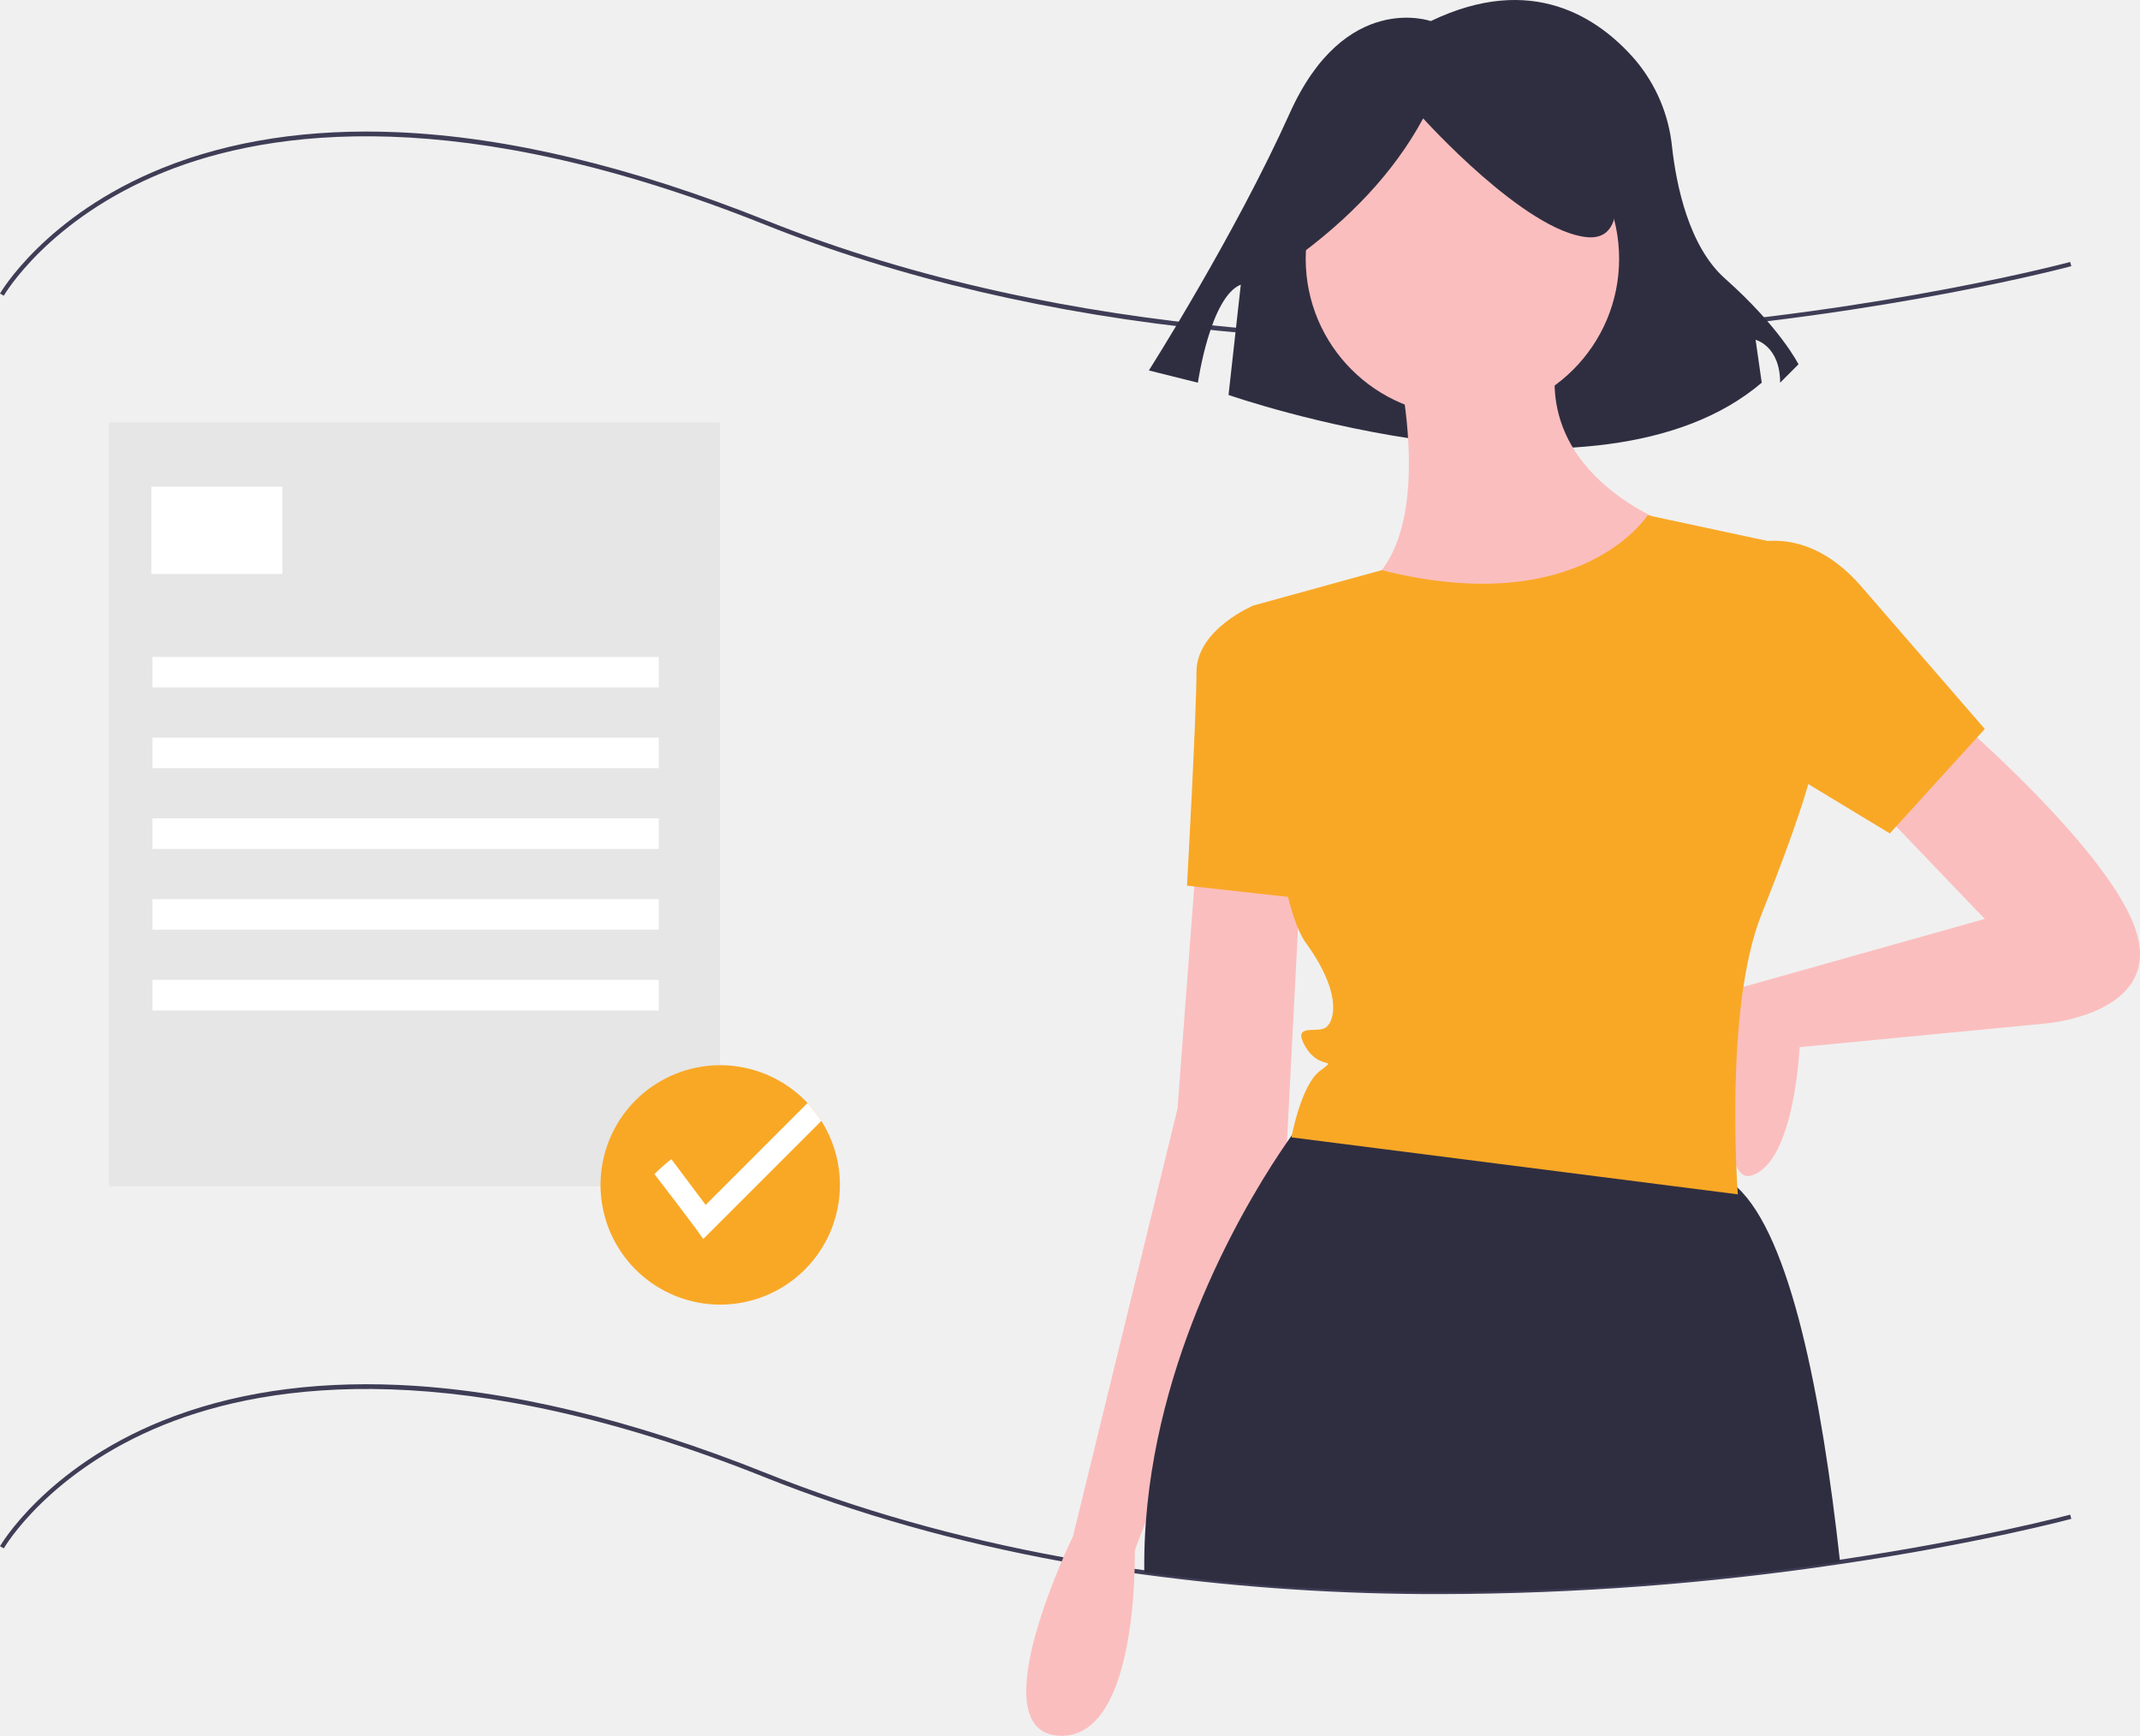
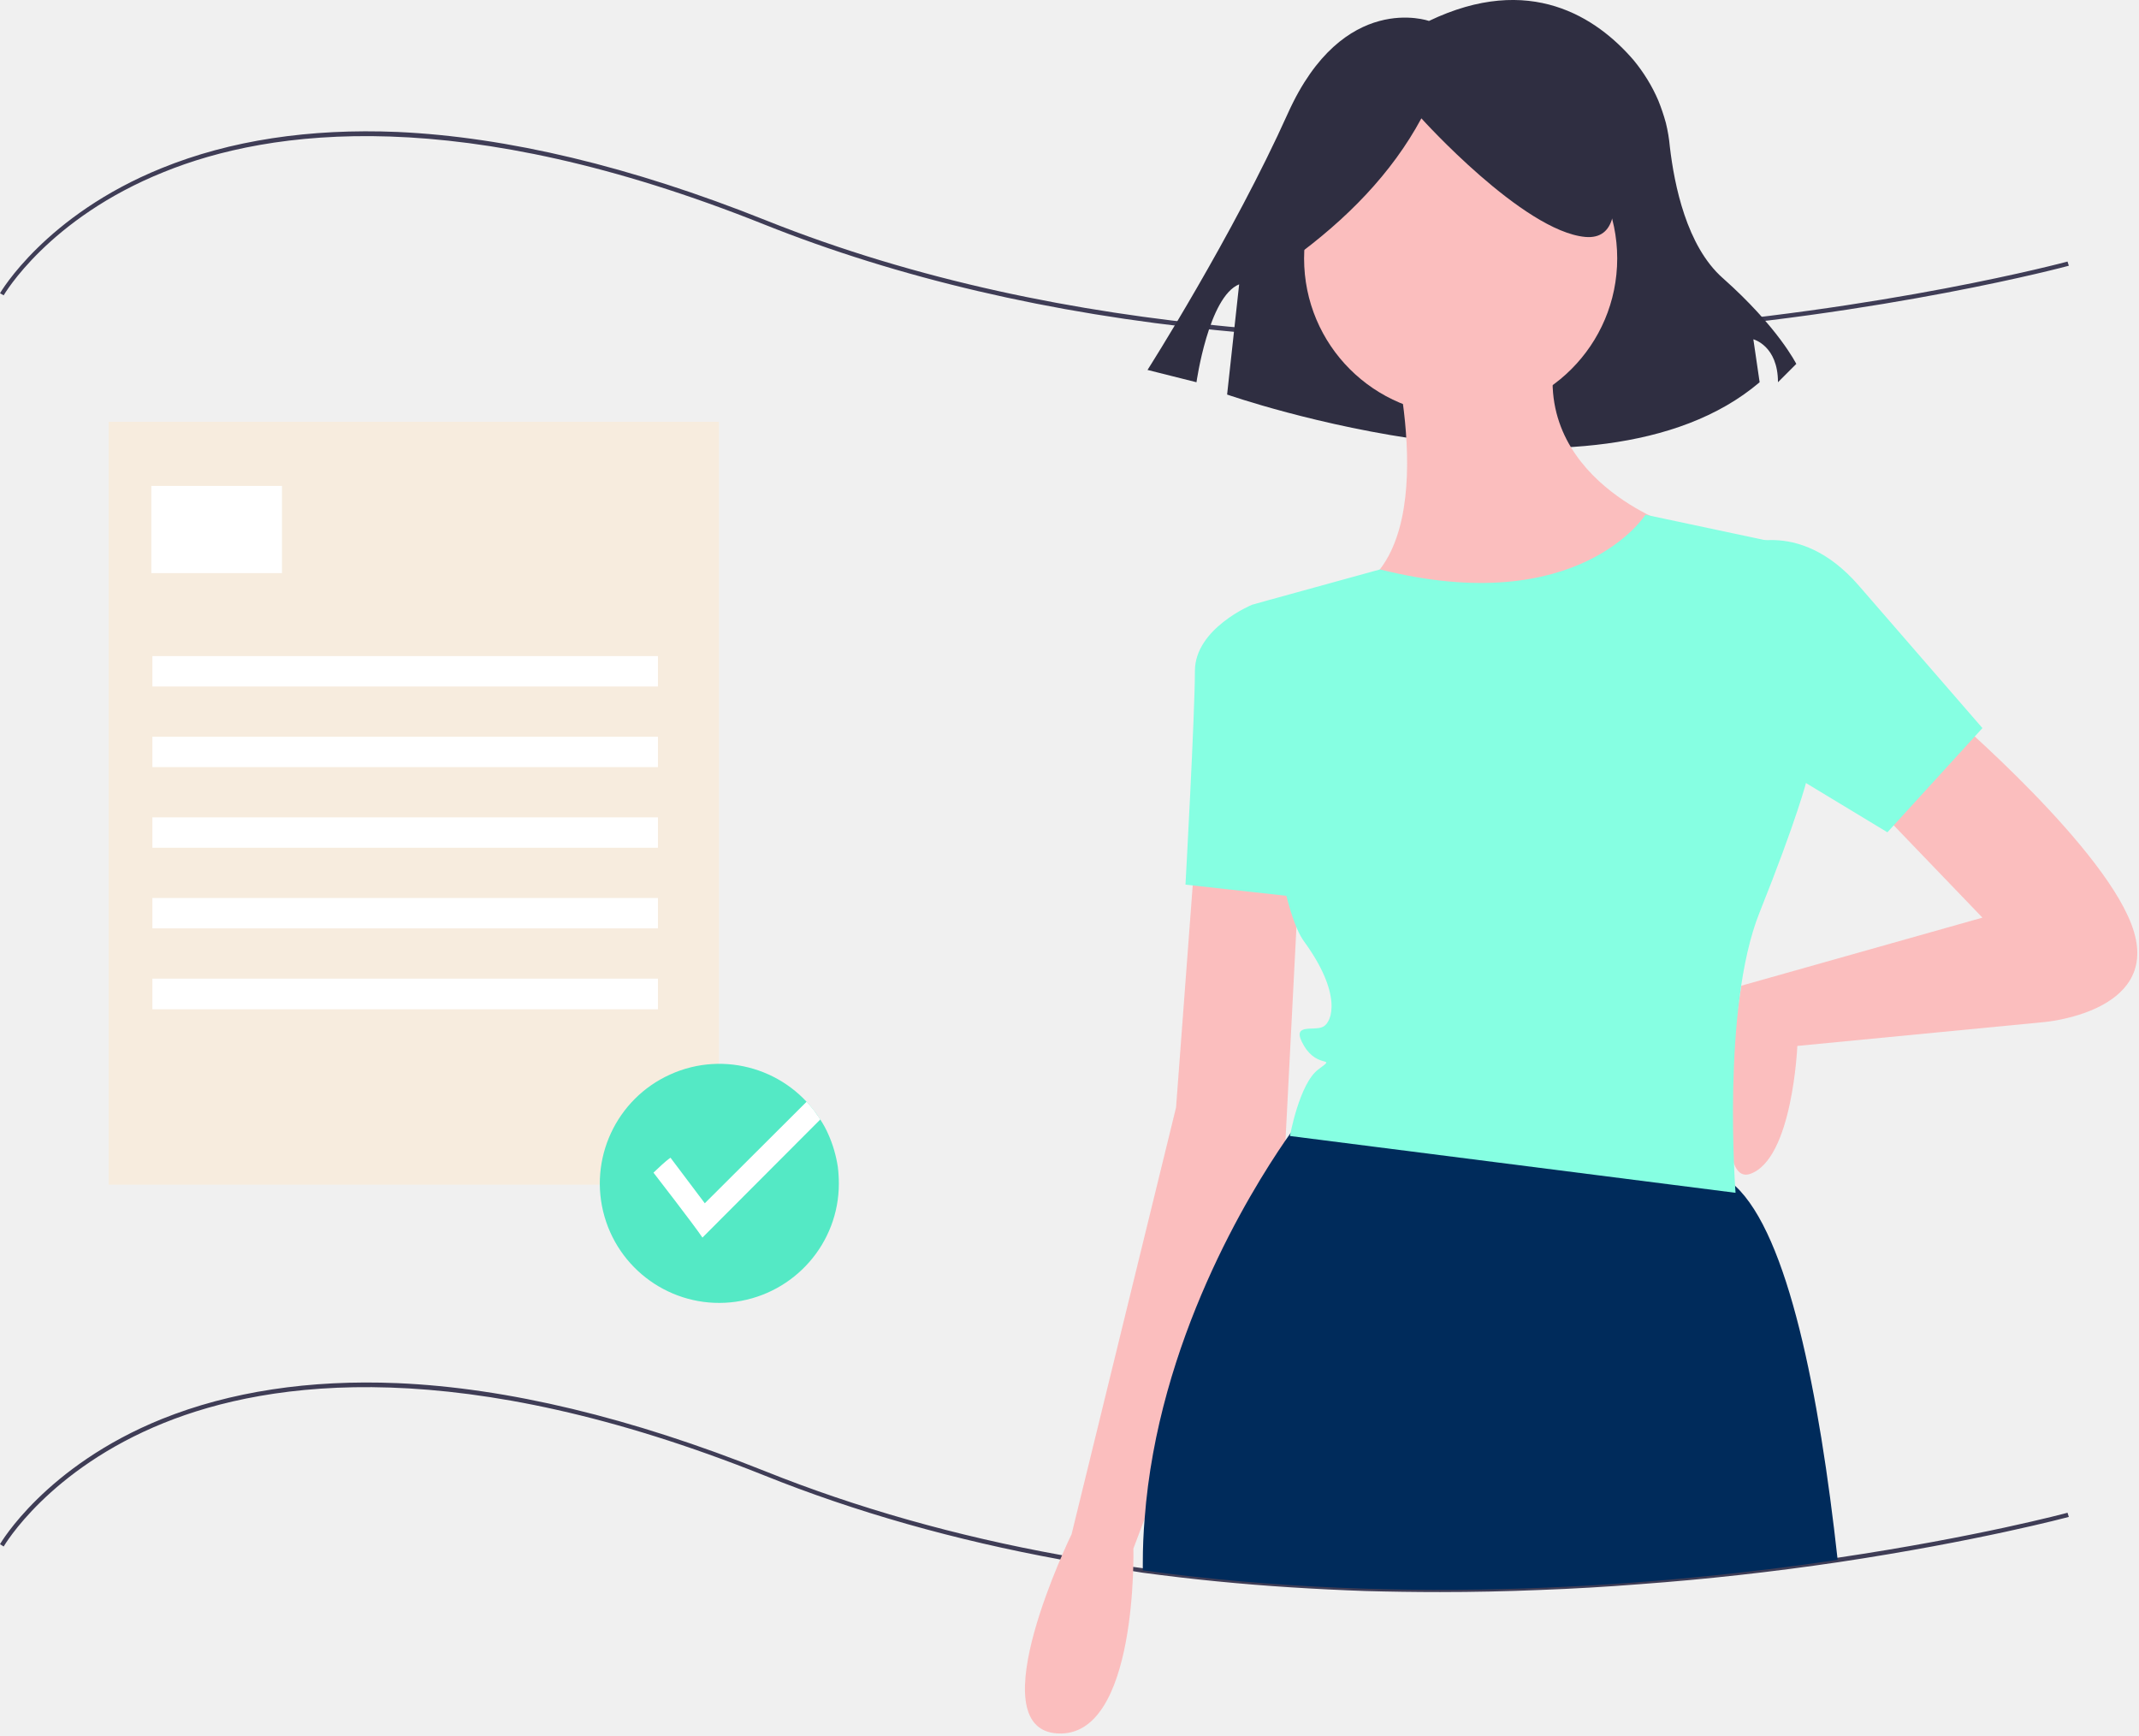
- <svg xmlns="http://www.w3.org/2000/svg" id="f9d61bf9-0ef1-4a80-973b-f2b4c4b57253" data-name="Layer 1" width="816.362" height="662.161" viewBox="0 0 816.362 662.161">
-   <path d="M741.83,727.019A836.665,836.665,0,0,1,628.214,719.574c-1.229-.157-2.476-.333-3.714-.517-9.244-1.315-18.492-2.817-27.483-4.467-40.461-7.399-78.616-18.206-113.405-32.122C367.841,636.159,295.051,646.015,254.375,662.437c-44.021,17.773-60.942,46.851-61.108,47.142l-1.448-.822c.168-.296,17.308-29.807,61.809-47.814,26.092-10.558,56.361-15.172,89.973-13.719,41.956,1.817,89.271,13.154,140.629,33.697,34.686,13.875,72.734,24.652,113.086,32.031,8.969,1.645,18.196,3.145,27.424,4.456,1.232.184,2.467.358,3.693.515,102.082,14.042,200.561,5.574,265.201-4.002,53.28-7.893,87.568-17.121,87.909-17.213l.436,1.606c-.341.093-34.715,9.345-88.1,17.253A1049.775,1049.775,0,0,1,741.83,727.019Z" transform="translate(-191.8189 -118.9194)" fill="#3f3d56" />
-   <path d="M741.943,249.185c-29.349 0-57.922-1.373-85.489-4.119-63.347-6.309-121.499-19.921-172.843-40.458-115.77-46.309-188.56-36.454-229.237-20.031-44.021,17.772-60.942,46.85-61.108,47.142l-1.448-.822c.168-.296,17.308-29.806,61.809-47.814,26.092-10.558,56.361-15.175,89.973-13.719,41.956,1.817,89.271,13.154,140.629,33.697,115.953,46.381,244.981,48.204,332.803,41.571,95.19-7.193,163.828-25.599,164.51-25.784l.436,1.606c-.683.186-69.445,18.628-164.784,25.835C791.668,248.22,766.532,249.185,741.943,249.185Z" transform="translate(-191.8189 -118.9194)" fill="#3f3d56" />
-   <path d="M737.632,126.969s-32.731-11.69-53.773,35.069-53.773,98.194-53.773,98.194l18.704,4.676s4.676-32.731,16.366-37.407l-4.676,42.083S800.757,318.681,863.881,264.908l-2.338-16.366s9.352,2.338,9.352,16.366l7.014-7.014s-7.014-14.028-28.055-32.731c-13.811-12.276-18.557-35.632-20.188-50.234a60.789,60.789,0,0,0-13.995-33.104C801.688,125.62,776.208,108.396,737.632,126.969Z" transform="translate(-191.8189 -118.9194)" fill="#2f2e41" />
-   <path d="M936.289,391.56s61.593,52.535,70.651,83.332-34.42,34.42-34.42,34.42L878.318,518.37s-1.812,43.478-18.116,48.912-3.31-71.897-3.31-71.897l92.077-25.928L907.303,425.98Z" transform="translate(-191.8189 -118.9194)" fill="#fbbebe" />
-   <path d="M648.249,445.907l-7.246,96.013L601.149,704.961s-36.231,74.274-5.435,76.086S624.699,710.396,624.699,710.396L682.669,556.413l5.435-105.071Z" transform="translate(-191.8189 -118.9194)" fill="#fbbebe" />
-   <circle cx="557.878" cy="98.73" r="59.782" fill="#fbbebe" />
-   <path d="M722.524,246.635s21.739,77.897-12.681,97.825,86.955,34.42,119.563-25.362c0,0-57.97-19.927-41.666-72.463Z" transform="translate(-191.8189 -118.9194)" fill="#fbbebe" />
-   <path d="M680.858,353.517l-10.869-3.623s-21.739,9.058-21.739,25.362-3.623,81.521-3.623,81.521l48.912,5.435Z" transform="translate(-191.8189 -118.9194)" fill="#f9a826" />
-   <path d="M893.757,714.746c-66.875,9.907-164.346,17.907-265.429,4.004-.008-.999-.008-1.973-.008-2.922q0-8.479.649-16.767c5.178-68.033,40.227-124.751,53.788-144.407.683-.999,1.315-1.898,1.881-2.697,2.19-3.072,3.463-4.695,3.463-4.695s105.071-1.715,159.417,20.022a23.376,23.376,0,0,1,7.076,4.629C874.859,590.61,886.764,651.317,893.757,714.746Z" transform="translate(-191.8189 -118.9194)" fill="#2f2e41" />
-   <path d="M854.768,328.155s23.55-12.681,47.101,14.493l47.101,54.347-36.231,39.854-68.84-41.666Z" transform="translate(-191.8189 -118.9194)" fill="#f9a826" />
-   <path d="M685.098,218.029c21.163-15.316,38.294-32.957,49.627-53.942,0,0,38.838,43.154,62.573,45.311s2.158-51.784,2.158-51.784l-43.154-10.788-40.996,4.315-32.365,21.577Z" transform="translate(-191.8189 -118.9194)" fill="#2f2e41" />
-   <path d="M820.348,315.474s-25.352,40.084-101.443,20.948L675.727,348.314l-5.739,1.581s5.435,108.694,19.927,128.621,10.869,30.797,7.246,32.608-12.681-1.812-7.246,7.246,12.681,3.623,5.435,9.058-10.869,25.362-10.869,25.362L854.768,574.529s-5.435-70.651,9.058-106.882,18.116-50.724,18.116-50.724l-10.869-90.578Z" transform="translate(-191.8189 -118.9194)" fill="#f9a826" />
-   <rect x="41.517" y="161.09" width="233.102" height="291.378" fill="#e6e6e6" />
-   <rect x="57.751" y="185.649" width="49.951" height="33.3" fill="#fff" />
-   <rect x="58.167" y="250.585" width="193.142" height="11.655" fill="#fff" />
-   <rect x="58.167" y="281.388" width="193.142" height="11.655" fill="#fff" />
-   <rect x="58.167" y="312.191" width="193.142" height="11.655" fill="#fff" />
-   <rect x="58.167" y="342.994" width="193.142" height="11.655" fill="#fff" />
-   <rect x="58.167" y="373.796" width="193.142" height="11.655" fill="#fff" />
-   <path d="M512.226,570.972a45.659,45.659,0,1,1-7.076-24.459A45.783,45.783,0,0,1,512.226,570.972Z" transform="translate(-191.8189 -118.9194)" fill="#f9a826" />
-   <path d="M505.15,546.513l-45.072,45.064c-2.833-4.386-18.615-24.767-18.615-24.767a63.866,63.866,0,0,1,6.46-5.703l13.087,17.449,38.861-38.862A45.599,45.599,0,0,1,505.15,546.513Z" transform="translate(-191.8189 -118.9194)" fill="#fff" />
+ <svg xmlns="http://www.w3.org/2000/svg" version="1.2" viewBox="0 0 817 663" width="817" height="663">
+   <style>
+ 		.s0 { fill: #3f3d56 } 
+ 		.s1 { fill: #2f2e41 } 
+ 		.s2 { fill: #fbbebe } 
+ 		.s3 { fill: #86ffe2 } 
+ 		.s4 { fill: #002b5b } 
+ 		.s5 { fill: #f7ecde } 
+ 		.s6 { fill: #ffffff } 
+ 		.s7 { fill: #54e9c5 } 
+ 	</style>
+   <path id="Layer" class="s0" d="m550 608.1q-14.2 0-28.5-0.4-14.2-0.5-28.4-1.4-14.2-0.9-28.4-2.3-14.2-1.4-28.3-3.3-1.9-0.3-3.7-0.6c-9.3-1.3-18.5-2.8-27.5-4.4-40.5-7.4-78.6-18.2-113.4-32.2-115.8-46.3-188.6-36.4-229.2-20-44.1 17.8-61 46.9-61.2 47.2l-1.4-0.9c0.2-0.3 17.3-29.8 61.8-47.8 26.1-10.5 56.4-15.1 90-13.7 41.9 1.8 89.3 13.2 140.6 33.7 34.7 13.9 72.7 24.7 113.1 32 9 1.7 18.2 3.2 27.4 4.5q1.9 0.3 3.7 0.5c102.1 14 200.6 5.6 265.2-4 53.3-7.9 87.6-17.1 87.9-17.2l0.5 1.6c-0.4 0.1-34.8 9.3-88.1 17.3q-18.9 2.8-37.9 4.9-18.9 2.1-38 3.5-19 1.5-38 2.2-19.1 0.8-38.2 0.8z" />
+   <path id="Layer" class="s0" d="m550.1 130.3c-29.3 0-57.9-1.4-85.5-4.2-63.3-6.3-121.5-19.9-172.8-40.4-115.8-46.3-188.6-36.5-229.2-20-44.1 17.7-61 46.8-61.2 47.1l-1.4-0.8c0.2-0.3 17.3-29.8 61.8-47.8 26.1-10.6 56.4-15.2 90-13.8 41.9 1.9 89.3 13.2 140.6 33.7 116 46.4 245 48.2 332.8 41.6 95.2-7.2 163.8-25.6 164.5-25.8l0.5 1.6c-0.7 0.2-69.5 18.7-164.8 25.9-25.6 1.9-50.7 2.9-75.3 2.9z" />
+   <path id="Layer" class="s1" d="m623.9 22.9q2.9 3.5 5.3 7.4 2.4 3.9 4.2 8.1 1.7 4.2 2.9 8.6 1.1 4.5 1.5 9c1.7 14.6 6.4 38 20.2 50.2 21.1 18.7 28.1 32.8 28.1 32.8l-7 7c0-14-9.4-16.4-9.4-16.4l2.4 16.4c-63.2 53.8-203.4 4.7-203.4 4.7l4.6-42.1c-11.7 4.7-16.3 37.4-16.3 37.4l-18.7-4.7c0 0 32.7-51.4 53.7-98.2 21.1-46.7 53.8-35.1 53.8-35.1 38.6-18.5 64.1-1.3 78.1 14.9z" />
+   <path id="Layer" class="s2" d="m744.5 272.6c0 0 61.6 52.6 70.6 83.4 9.1 30.8-34.4 34.4-34.4 34.4l-94.2 9.1c0 0-1.8 43.4-18.1 48.9-16.3 5.4-3.3-71.9-3.3-71.9l92.1-26-41.7-43.4z" />
+   <path id="Layer" class="s2" d="m496.3 332.4l-5.4 105.1-58 154c0 0 1.8 72.4-29 70.6-30.8-1.8 5.4-76.1 5.4-76.1l39.9-163 7.2-96z" />
+   <path id="Layer" class="s2" d="m557.9 158.5c-33.1 0-59.8-26.7-59.8-59.8 0-33 26.7-59.8 59.8-59.8 33 0 59.8 26.8 59.8 59.8 0 33.1-26.8 59.8-59.8 59.8z" />
+   <path id="Layer" class="s2" d="m595.9 127.7c-16.3 52.6 41.7 72.5 41.7 72.5-32.6 59.8-154 45.3-119.6 25.3 34.4-19.9 12.7-97.8 12.7-97.8z" />
+   <path id="Layer" class="s3" d="m501.7 343.3l-48.9-5.4c0 0 3.6-65.3 3.6-81.6 0-16.3 21.8-25.3 21.8-25.3l10.8 3.6z" />
+   <path id="Layer" class="s4" d="m701.9 595.8c-66.8 9.9-164.3 17.9-265.4 4q0-1.5 0-2.9 0-8.5 0.7-16.8c5.1-68 40.2-124.7 53.7-144.4q1.1-1.5 1.9-2.7c2.2-3 3.5-4.7 3.5-4.7 0 0 105.1-1.7 159.4 20.1q1 0.4 1.9 0.9 1 0.5 1.8 1.1 0.9 0.5 1.8 1.2 0.8 0.7 1.6 1.4c20.2 18.7 32.1 79.4 39.1 142.8z" />
+   <path id="Layer" class="s3" d="m662.9 209.2c0 0 23.6-12.6 47.1 14.5l47.2 54.4-36.3 39.8-68.8-41.6z" />
+   <path id="Layer" class="s1" d="m491.1 53.8l32.4-21.6 41-4.3 43.1 10.8c0 0 21.6 53.9-2.1 51.8-23.8-2.2-62.6-45.3-62.6-45.3-11.3 21-28.5 38.6-49.6 53.9z" />
+   <path id="Layer" class="s3" d="m679.3 207.4l10.8 90.6c0 0-3.6 14.5-18.1 50.7-14.5 36.3-9.1 106.9-9.1 106.9l-170.2-21.7c0 0 3.6-20 10.8-25.4 7.3-5.4 0 0-5.4-9-5.4-9.1 3.6-5.5 7.2-7.3 3.7-1.8 7.3-12.7-7.2-32.6-14.5-19.9-19.9-128.6-19.9-128.6l5.7-1.6 43.2-11.9c76.1 19.1 101.4-20.9 101.4-20.9z" />
+   <path id="Layer" class="s5" d="m41.5 161.1h233.1v291.4h-233.1z" />
+   <path id="Layer" class="s6" d="m57.8 185.6h49.9v33.3h-49.9z" />
+   <path id="Layer" class="s6" d="m58.2 250.6h193.1v11.6h-193.1z" />
+   <path id="Layer" class="s6" d="m58.2 281.4h193.1v11.6h-193.1z" />
+   <path id="Layer" class="s6" d="m58.2 312.2h193.1v11.6h-193.1z" />
+   <path id="Layer" class="s6" d="m58.2 343h193.1v11.6h-193.1z" />
+   <path id="Layer" class="s6" d="m58.2 373.8h193.1v11.7h-193.1z" />
+   <path id="Layer" class="s7" d="m320.4 452.1c0 22.7-16.8 41.9-39.3 45.1-22.5 3.2-43.9-10.7-50.2-32.5-6.3-21.8 4.4-45 25.1-54.3 20.7-9.4 45.2-2 57.3 17.2q1.8 2.7 3.1 5.7 1.3 2.9 2.2 6 0.9 3.1 1.4 6.3 0.4 3.2 0.4 6.5z" />
+   <path id="Layer" class="s6" d="m313.3 427.6l-45 45.1c-2.9-4.4-18.7-24.8-18.7-24.8q0.8-0.8 1.6-1.5 0.8-0.8 1.6-1.5 0.8-0.7 1.6-1.4 0.8-0.7 1.7-1.3l13.1 17.4 38.9-38.8q0.7 0.8 1.4 1.6 0.7 0.8 1.4 1.7 0.6 0.8 1.2 1.7 0.7 0.9 1.2 1.8z" />
</svg>
